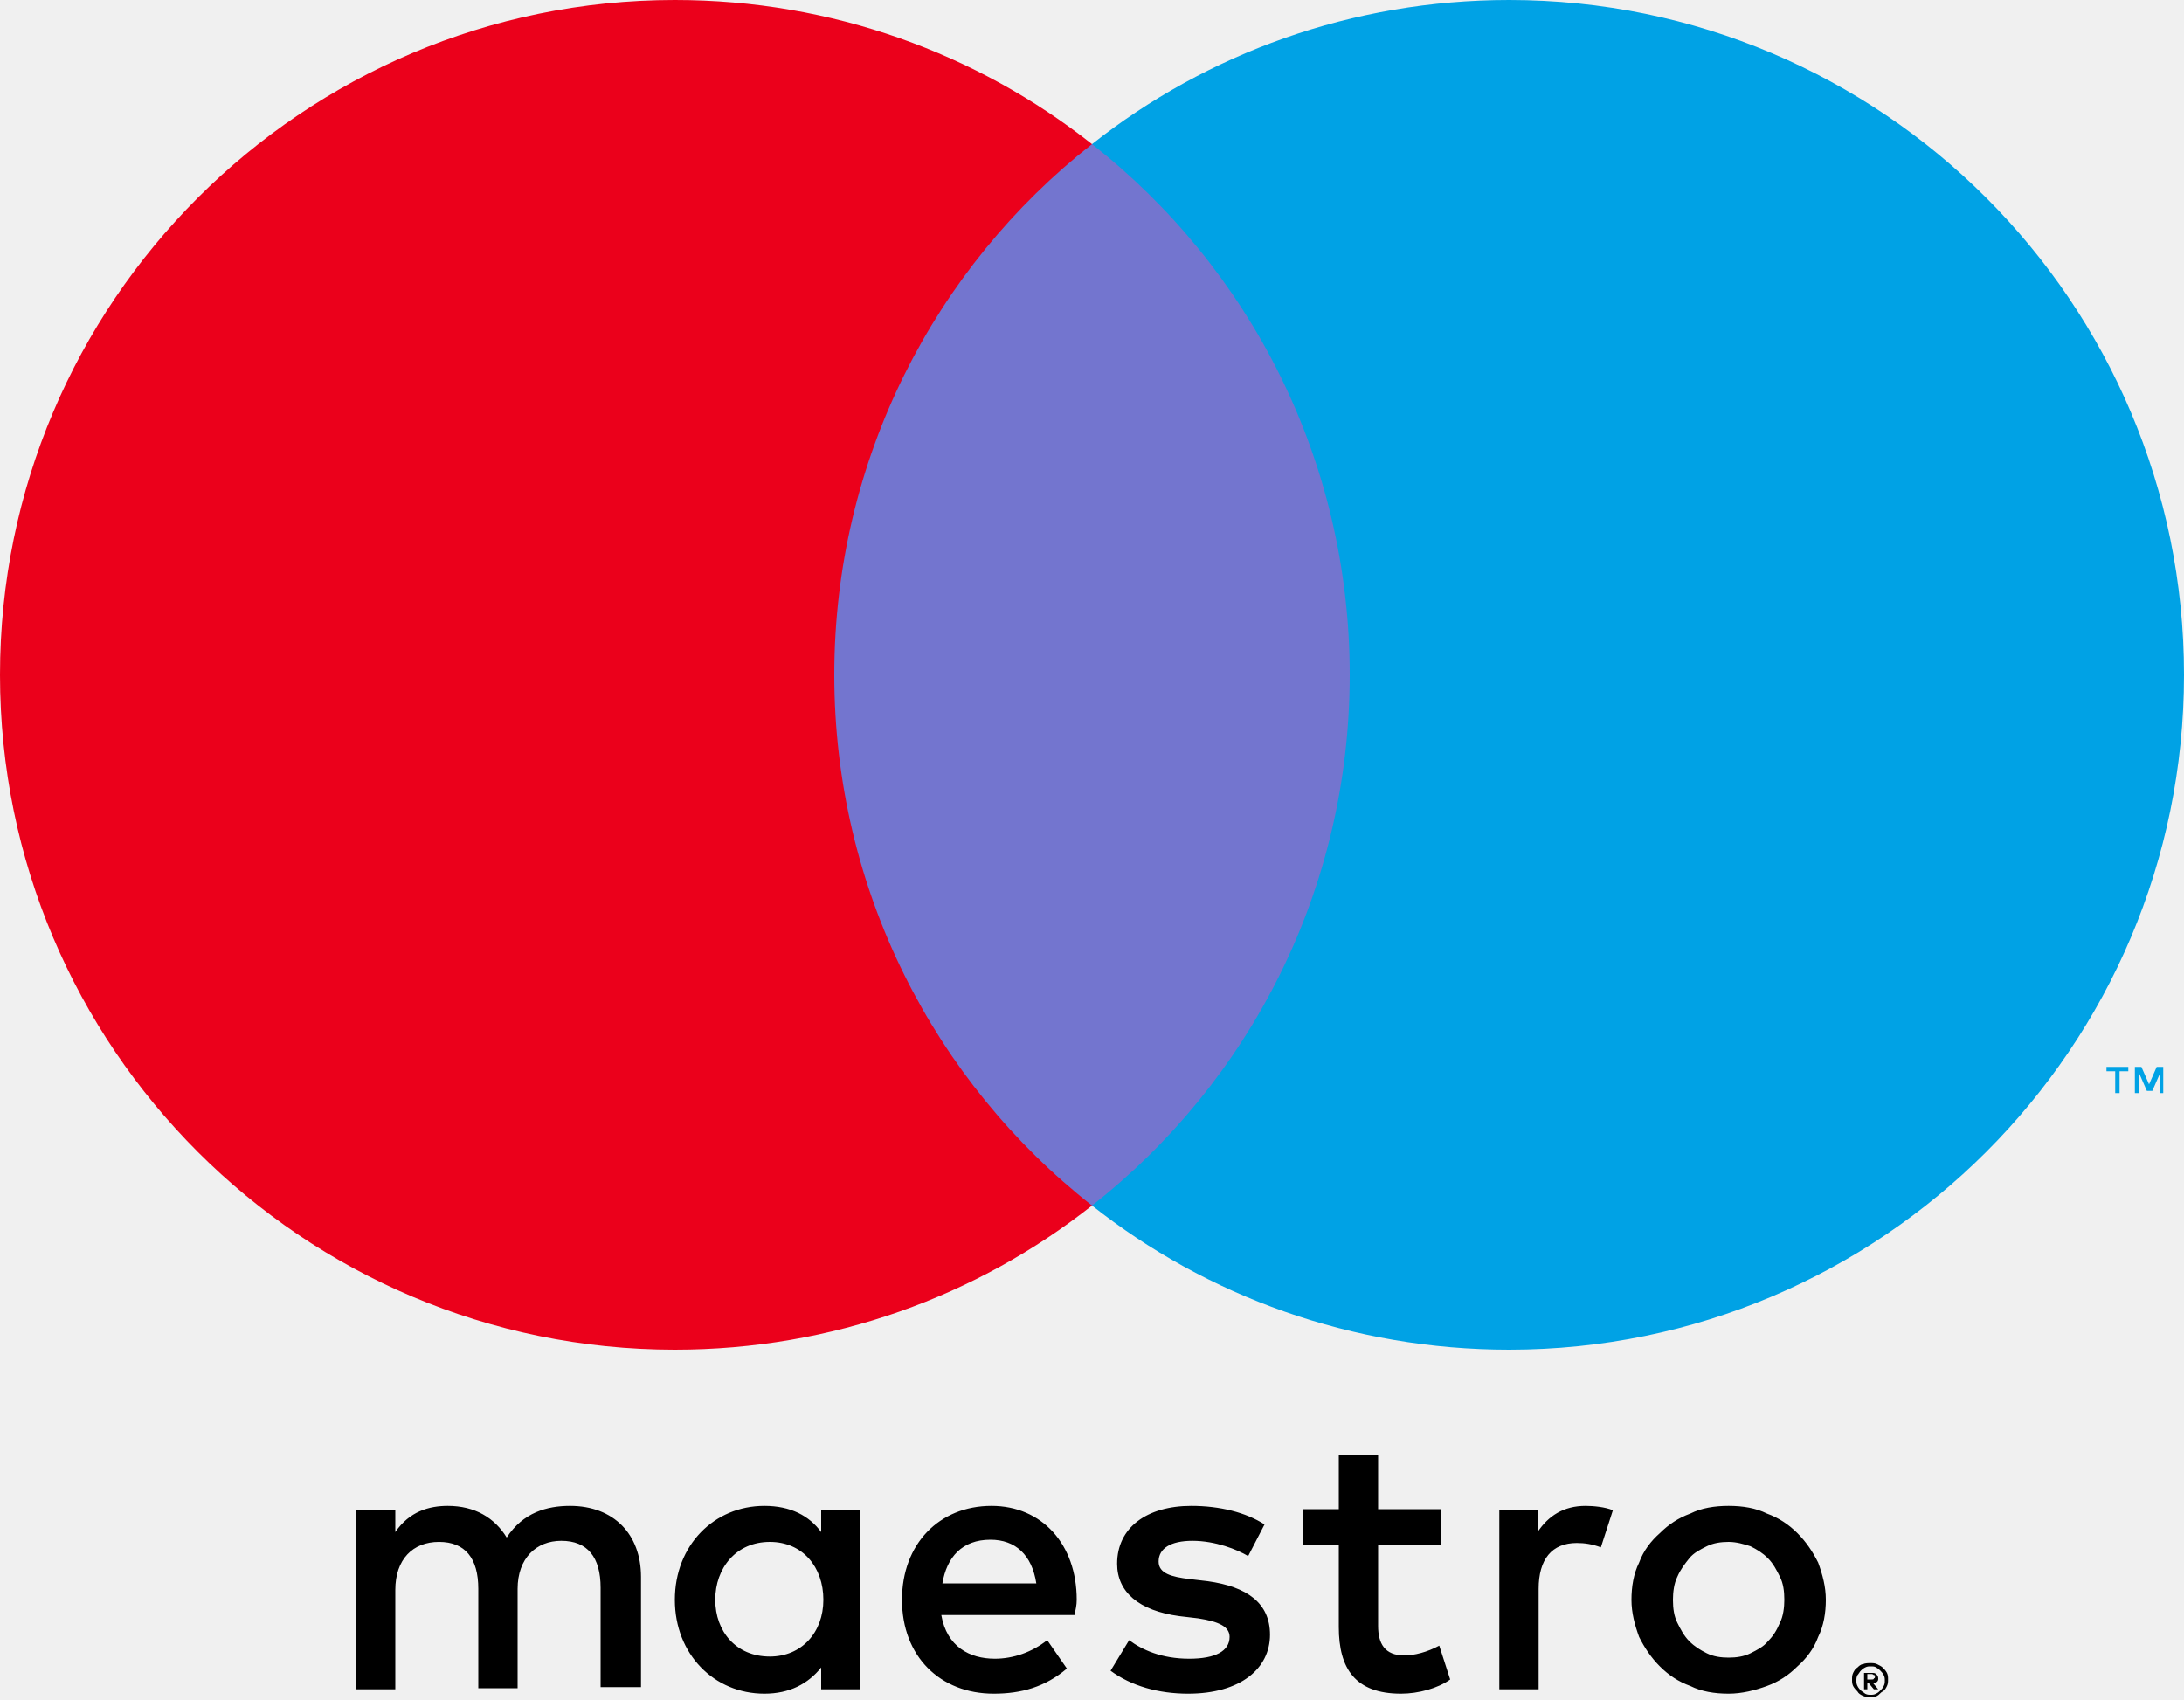
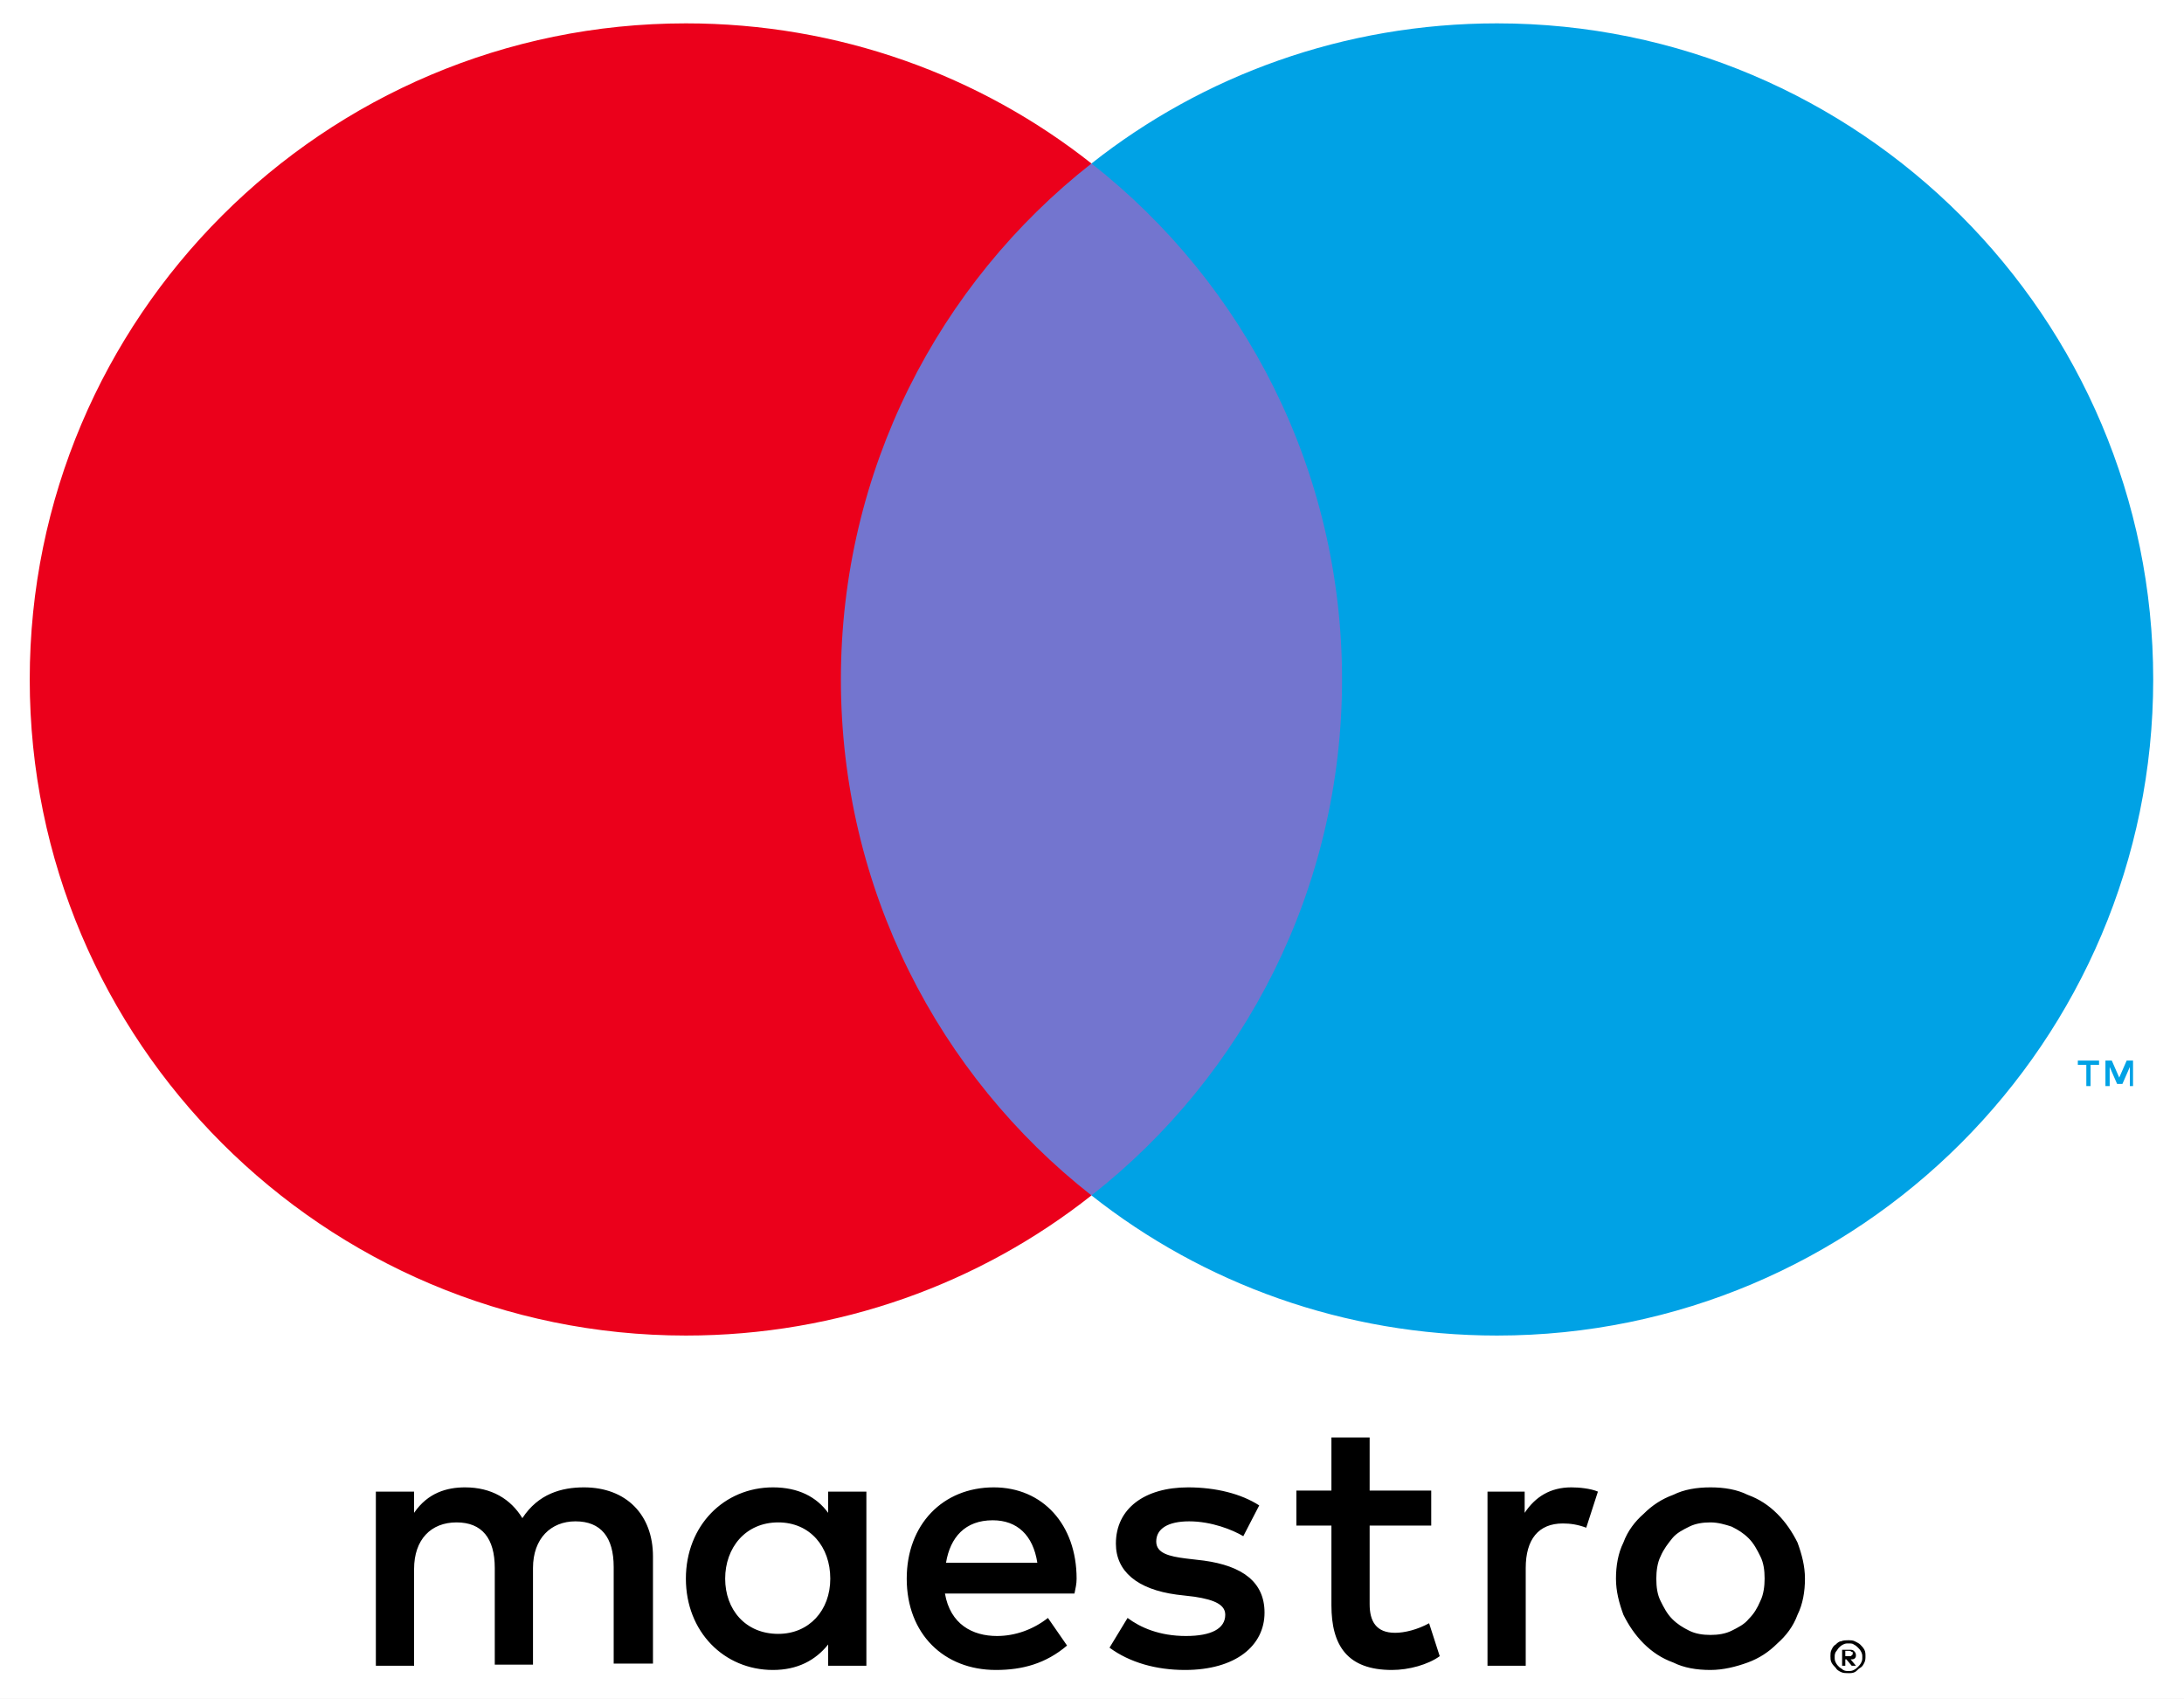
- <svg xmlns="http://www.w3.org/2000/svg" version="1.1" id="Livello_1" x="0px" y="0px" width="200px" height="155.6px" viewBox="0 0 200 155.6" enable-background="new 0 0 200 155.6" xml:space="preserve">
-   <g>
+ <svg xmlns="http://www.w3.org/2000/svg" version="1.1" x="0px" y="0px" viewBox="0 0 205.7 160" style="enable-background:new 0 0 205.7 160;" xml:space="preserve">
+   <style type="text/css">
+ 	.st0{fill:#FFFFFF;}
+ 	.st1{fill:#00A2E5;}
+ 	.st2{fill:#7375CF;}
+ 	.st3{fill:#EB001B;}
+ </style>
+   <g id="Calque_2">
+     <rect class="st0" width="205.7" height="160" />
+   </g>
+   <g id="Livello_1">
    <g>
-       <path fill="#00A2E5" d="M198.1,100.1v-2.4h-0.6l-0.7,1.6l-0.7-1.6h-0.6v2.4h0.4v-1.8l0.7,1.6h0.5l0.7-1.6v1.8H198.1z M194.1,100.1    v-2h0.8v-0.4h-2v0.4h0.8v2H194.1z" />
-       <path fill="#7375CF" d="M127,110.4H72.9V13.2H127V110.4z" />
-       <path fill="#EB001B" d="M76.4,61.8c0-19.7,9.2-37.3,23.6-48.6C89.5,4.9,76.2,0,61.8,0C27.7,0,0,27.7,0,61.8s27.7,61.8,61.8,61.8    c14.4,0,27.7-4.9,38.2-13.2C85.6,99.1,76.4,81.5,76.4,61.8" />
-       <path fill="#00A2E5" d="M200,61.8c0,34.1-27.7,61.8-61.8,61.8c-14.4,0-27.7-4.9-38.2-13.2c14.4-11.3,23.6-28.9,23.6-48.6    s-9.2-37.3-23.6-48.6C110.5,4.9,123.8,0,138.2,0C172.3,0,200,27.7,200,61.8" />
-     </g>
-     <g>
-       <path d="M145.2,137.9c0.7,0,1.8,0.1,2.5,0.4l-1.1,3.4c-0.8-0.3-1.5-0.4-2.2-0.4c-2.3,0-3.5,1.5-3.5,4.2v9.2h-3.6v-16.4h3.5v2    C141.8,138.8,143.2,137.9,145.2,137.9 M132,141.5h-5.8v7.4c0,1.6,0.6,2.7,2.4,2.7c0.9,0,2.1-0.3,3.2-0.9l1,3.1    c-1.1,0.8-2.9,1.3-4.5,1.3c-4.2,0-5.7-2.3-5.7-6.1v-7.5h-3.3v-3.3h3.3v-5h3.6v5h5.8V141.5z M86.3,145c0.4-2.4,1.8-4,4.4-4    c2.3,0,3.8,1.4,4.2,4H86.3z M98.6,146.5c0-5.1-3.2-8.6-7.8-8.6c-4.8,0-8.2,3.5-8.2,8.6c0,5.2,3.5,8.6,8.4,8.6    c2.5,0,4.7-0.6,6.7-2.3l-1.8-2.6c-1.4,1.1-3.1,1.7-4.8,1.7c-2.3,0-4.4-1.1-4.9-4h12.2C98.5,147.4,98.6,147,98.6,146.5     M114.3,142.5c-1-0.6-3-1.4-5.1-1.4c-2,0-3.1,0.7-3.1,1.9c0,1.1,1.2,1.4,2.8,1.6l1.7,0.2c3.6,0.5,5.7,2,5.7,4.9    c0,3.1-2.7,5.4-7.5,5.4c-2.7,0-5.2-0.7-7.1-2.1l1.7-2.8c1.2,0.9,3,1.7,5.5,1.7c2.4,0,3.7-0.7,3.7-2c0-0.9-0.9-1.4-2.9-1.7    l-1.7-0.2c-3.7-0.5-5.7-2.2-5.7-4.8c0-3.3,2.7-5.3,6.8-5.3c2.6,0,5,0.6,6.7,1.7L114.3,142.5z M158.3,141.2c-0.7,0-1.4,0.1-2,0.4    c-0.6,0.3-1.2,0.6-1.6,1.1s-0.8,1-1.1,1.7c-0.3,0.6-0.4,1.4-0.4,2.1c0,0.8,0.1,1.5,0.4,2.1c0.3,0.6,0.6,1.2,1.1,1.7s1,0.8,1.6,1.1    c0.6,0.3,1.3,0.4,2,0.4c0.7,0,1.4-0.1,2-0.4c0.6-0.3,1.2-0.6,1.6-1.1c0.5-0.5,0.8-1,1.1-1.7c0.3-0.6,0.4-1.4,0.4-2.1    c0-0.8-0.1-1.5-0.4-2.1c-0.3-0.6-0.6-1.2-1.1-1.7c-0.5-0.5-1-0.8-1.6-1.1C159.7,141.4,159,141.2,158.3,141.2 M158.3,137.9    c1.3,0,2.5,0.2,3.5,0.7c1.1,0.4,2,1,2.8,1.8c0.8,0.8,1.4,1.7,1.9,2.7c0.4,1.1,0.7,2.2,0.7,3.4c0,1.2-0.2,2.4-0.7,3.4    c-0.4,1.1-1.1,2-1.9,2.7c-0.8,0.8-1.7,1.4-2.8,1.8c-1.1,0.4-2.3,0.7-3.5,0.7c-1.3,0-2.5-0.2-3.5-0.7c-1.1-0.4-2-1-2.8-1.8    c-0.8-0.8-1.4-1.7-1.9-2.7c-0.4-1.1-0.7-2.2-0.7-3.4c0-1.2,0.2-2.4,0.7-3.4c0.4-1.1,1.1-2,1.9-2.7c0.8-0.8,1.7-1.4,2.8-1.8    C155.8,138.1,157,137.9,158.3,137.9 M65.5,146.5c0-2.9,1.9-5.3,5-5.3c3,0,4.9,2.3,4.9,5.3c0,3-2,5.2-4.9,5.2    C67.4,151.7,65.5,149.4,65.5,146.5 M78.8,146.5v-8.2h-3.6v2c-1.1-1.5-2.8-2.4-5.2-2.4c-4.6,0-8.2,3.6-8.2,8.6c0,5,3.6,8.6,8.2,8.6    c2.3,0,4-0.9,5.2-2.4v2h3.6V146.5z M58.7,154.7v-10.3c0-3.9-2.5-6.5-6.5-6.5c-2.1,0-4.3,0.6-5.8,2.9c-1.1-1.8-2.9-2.9-5.4-2.9    c-1.7,0-3.5,0.5-4.8,2.4v-2h-3.6v16.4h3.6v-9.1c0-2.8,1.6-4.4,4-4.4c2.4,0,3.6,1.5,3.6,4.3v9.1h3.6v-9.1c0-2.8,1.7-4.4,4-4.4    c2.4,0,3.6,1.5,3.6,4.3v9.1H58.7z" />
-       <path d="M171,153.4v0.4h0.4c0.1,0,0.2,0,0.2-0.1c0.1,0,0.1-0.1,0.1-0.2s0-0.1-0.1-0.1c0,0-0.1-0.1-0.2-0.1H171z M171.4,153.2    c0.2,0,0.3,0,0.4,0.1c0.1,0.1,0.2,0.2,0.2,0.4c0,0.1,0,0.2-0.1,0.3c-0.1,0.1-0.2,0.1-0.4,0.1l0.5,0.6h-0.4l-0.5-0.6H171v0.6h-0.3    v-1.5H171.4z M171.3,155.2c0.2,0,0.3,0,0.5-0.1c0.2-0.1,0.3-0.2,0.4-0.3c0.1-0.1,0.2-0.2,0.3-0.4c0.1-0.2,0.1-0.3,0.1-0.5    s0-0.3-0.1-0.5c-0.1-0.2-0.2-0.3-0.3-0.4c-0.1-0.1-0.2-0.2-0.4-0.3c-0.1-0.1-0.3-0.1-0.5-0.1s-0.3,0-0.5,0.1    c-0.2,0.1-0.3,0.2-0.4,0.3c-0.1,0.1-0.2,0.3-0.3,0.4c-0.1,0.2-0.1,0.3-0.1,0.5s0,0.3,0.1,0.5c0.1,0.2,0.2,0.3,0.3,0.4    c0.1,0.1,0.3,0.2,0.4,0.3C171,155.2,171.1,155.2,171.3,155.2 M171.3,152.3c0.2,0,0.4,0,0.6,0.1c0.2,0.1,0.4,0.2,0.5,0.3    c0.1,0.1,0.3,0.3,0.4,0.5c0.1,0.2,0.1,0.4,0.1,0.6c0,0.2,0,0.4-0.1,0.6s-0.2,0.4-0.4,0.5c-0.2,0.1-0.3,0.3-0.5,0.4    c-0.2,0.1-0.4,0.1-0.6,0.1c-0.2,0-0.5,0-0.7-0.1c-0.2-0.1-0.4-0.2-0.5-0.4c-0.1-0.1-0.3-0.3-0.4-0.5c-0.1-0.2-0.1-0.4-0.1-0.6    c0-0.2,0-0.4,0.1-0.6c0.1-0.2,0.2-0.4,0.4-0.5c0.1-0.1,0.3-0.3,0.5-0.3C170.8,152.3,171.1,152.3,171.3,152.3" />
+       <g>
+         <path class="st1" d="M200.9,102.3v-2.4h-0.6l-0.7,1.6l-0.7-1.6h-0.6v2.4h0.4v-1.8l0.7,1.6h0.5l0.7-1.6v1.8H200.9z M196.9,102.3     v-2h0.8v-0.4h-2v0.4h0.8v2H196.9z" />
+         <path class="st2" d="M129.8,112.6H75.7V15.4h54.1V112.6z" />
+         <path class="st3" d="M79.2,64c0-19.7,9.2-37.3,23.6-48.6C92.3,7.1,79,2.2,64.6,2.2C30.5,2.2,2.8,29.9,2.8,64s27.7,61.8,61.8,61.8     c14.4,0,27.7-4.9,38.2-13.2C88.4,101.3,79.2,83.7,79.2,64" />
+         <path class="st1" d="M202.8,64c0,34.1-27.7,61.8-61.8,61.8c-14.4,0-27.7-4.9-38.2-13.2c14.4-11.3,23.6-28.9,23.6-48.6     s-9.2-37.3-23.6-48.6C113.3,7.1,126.6,2.2,141,2.2C175.1,2.2,202.8,29.9,202.8,64" />
+       </g>
+       <g>
+         <path d="M148,140.1c0.7,0,1.8,0.1,2.5,0.4l-1.1,3.4c-0.8-0.3-1.5-0.4-2.2-0.4c-2.3,0-3.5,1.5-3.5,4.2v9.2h-3.6v-16.4h3.5v2     C144.6,141,146,140.1,148,140.1 M134.8,143.7H129v7.4c0,1.6,0.6,2.7,2.4,2.7c0.9,0,2.1-0.3,3.2-0.9l1,3.1     c-1.1,0.8-2.9,1.3-4.5,1.3c-4.2,0-5.7-2.3-5.7-6.1v-7.5h-3.3v-3.3h3.3v-5h3.6v5h5.8L134.8,143.7L134.8,143.7z M89.1,147.2     c0.4-2.4,1.8-4,4.4-4c2.3,0,3.8,1.4,4.2,4H89.1z M101.4,148.7c0-5.1-3.2-8.6-7.8-8.6c-4.8,0-8.2,3.5-8.2,8.6     c0,5.2,3.5,8.6,8.4,8.6c2.5,0,4.7-0.6,6.7-2.3l-1.8-2.6c-1.4,1.1-3.1,1.7-4.8,1.7c-2.3,0-4.4-1.1-4.9-4h12.2     C101.3,149.6,101.4,149.2,101.4,148.7 M117.1,144.7c-1-0.6-3-1.4-5.1-1.4c-2,0-3.1,0.7-3.1,1.9c0,1.1,1.2,1.4,2.8,1.6l1.7,0.2     c3.6,0.5,5.7,2,5.7,4.9c0,3.1-2.7,5.4-7.5,5.4c-2.7,0-5.2-0.7-7.1-2.1l1.7-2.8c1.2,0.9,3,1.7,5.5,1.7c2.4,0,3.7-0.7,3.7-2     c0-0.9-0.9-1.4-2.9-1.7l-1.7-0.2c-3.7-0.5-5.7-2.2-5.7-4.8c0-3.3,2.7-5.3,6.8-5.3c2.6,0,5,0.6,6.7,1.7L117.1,144.7z M161.1,143.4     c-0.7,0-1.4,0.1-2,0.4c-0.6,0.3-1.2,0.6-1.6,1.1s-0.8,1-1.1,1.7c-0.3,0.6-0.4,1.4-0.4,2.1c0,0.8,0.1,1.5,0.4,2.1     c0.3,0.6,0.6,1.2,1.1,1.7s1,0.8,1.6,1.1s1.3,0.4,2,0.4s1.4-0.1,2-0.4c0.6-0.3,1.2-0.6,1.6-1.1c0.5-0.5,0.8-1,1.1-1.7     c0.3-0.6,0.4-1.4,0.4-2.1c0-0.8-0.1-1.5-0.4-2.1c-0.3-0.6-0.6-1.2-1.1-1.7s-1-0.8-1.6-1.1C162.5,143.6,161.8,143.4,161.1,143.4      M161.1,140.1c1.3,0,2.5,0.2,3.5,0.7c1.1,0.4,2,1,2.8,1.8s1.4,1.7,1.9,2.7c0.4,1.1,0.7,2.2,0.7,3.4s-0.2,2.4-0.7,3.4     c-0.4,1.1-1.1,2-1.9,2.7c-0.8,0.8-1.7,1.4-2.8,1.8c-1.1,0.4-2.3,0.7-3.5,0.7c-1.3,0-2.5-0.2-3.5-0.7c-1.1-0.4-2-1-2.8-1.8     s-1.4-1.7-1.9-2.7c-0.4-1.1-0.7-2.2-0.7-3.4s0.2-2.4,0.7-3.4c0.4-1.1,1.1-2,1.9-2.7c0.8-0.8,1.7-1.4,2.8-1.8     C158.6,140.3,159.8,140.1,161.1,140.1 M68.3,148.7c0-2.9,1.9-5.3,5-5.3c3,0,4.9,2.3,4.9,5.3s-2,5.2-4.9,5.2     C70.2,153.9,68.3,151.6,68.3,148.7 M81.6,148.7v-8.2H78v2c-1.1-1.5-2.8-2.4-5.2-2.4c-4.6,0-8.2,3.6-8.2,8.6s3.6,8.6,8.2,8.6     c2.3,0,4-0.9,5.2-2.4v2h3.6V148.7z M61.5,156.9v-10.3c0-3.9-2.5-6.5-6.5-6.5c-2.1,0-4.3,0.6-5.8,2.9c-1.1-1.8-2.9-2.9-5.4-2.9     c-1.7,0-3.5,0.5-4.8,2.4v-2h-3.6v16.4H39v-9.1c0-2.8,1.6-4.4,4-4.4s3.6,1.5,3.6,4.3v9.1h3.6v-9.1c0-2.8,1.7-4.4,4-4.4     c2.4,0,3.6,1.5,3.6,4.3v9.1h3.7V156.9z" />
+         <path d="M173.8,155.6v0.4h0.4c0.1,0,0.2,0,0.2-0.1c0.1,0,0.1-0.1,0.1-0.2s0-0.1-0.1-0.1c0,0-0.1-0.1-0.2-0.1h-0.4V155.6z      M174.2,155.4c0.2,0,0.3,0,0.4,0.1c0.1,0.1,0.2,0.2,0.2,0.4c0,0.1,0,0.2-0.1,0.3s-0.2,0.1-0.4,0.1l0.5,0.6h-0.4l-0.5-0.6h-0.1     v0.6h-0.3v-1.5L174.2,155.4L174.2,155.4z M174.1,157.4c0.2,0,0.3,0,0.5-0.1s0.3-0.2,0.4-0.3c0.1-0.1,0.2-0.2,0.3-0.4     s0.1-0.3,0.1-0.5s0-0.3-0.1-0.5s-0.2-0.3-0.3-0.4c-0.1-0.1-0.2-0.2-0.4-0.3c-0.1-0.1-0.3-0.1-0.5-0.1s-0.3,0-0.5,0.1     s-0.3,0.2-0.4,0.3c-0.1,0.1-0.2,0.3-0.3,0.4c-0.1,0.2-0.1,0.3-0.1,0.5s0,0.3,0.1,0.5s0.2,0.3,0.3,0.4c0.1,0.1,0.3,0.2,0.4,0.3     C173.8,157.4,173.9,157.4,174.1,157.4 M174.1,154.5c0.2,0,0.4,0,0.6,0.1c0.2,0.1,0.4,0.2,0.5,0.3s0.3,0.3,0.4,0.5     c0.1,0.2,0.1,0.4,0.1,0.6c0,0.2,0,0.4-0.1,0.6s-0.2,0.4-0.4,0.5s-0.3,0.3-0.5,0.4c-0.2,0.1-0.4,0.1-0.6,0.1c-0.2,0-0.5,0-0.7-0.1     s-0.4-0.2-0.5-0.4c-0.1-0.1-0.3-0.3-0.4-0.5c-0.1-0.2-0.1-0.4-0.1-0.6c0-0.2,0-0.4,0.1-0.6c0.1-0.2,0.2-0.4,0.4-0.5     c0.1-0.1,0.3-0.3,0.5-0.3C173.6,154.5,173.9,154.5,174.1,154.5" />
+       </g>
    </g>
  </g>
</svg>
